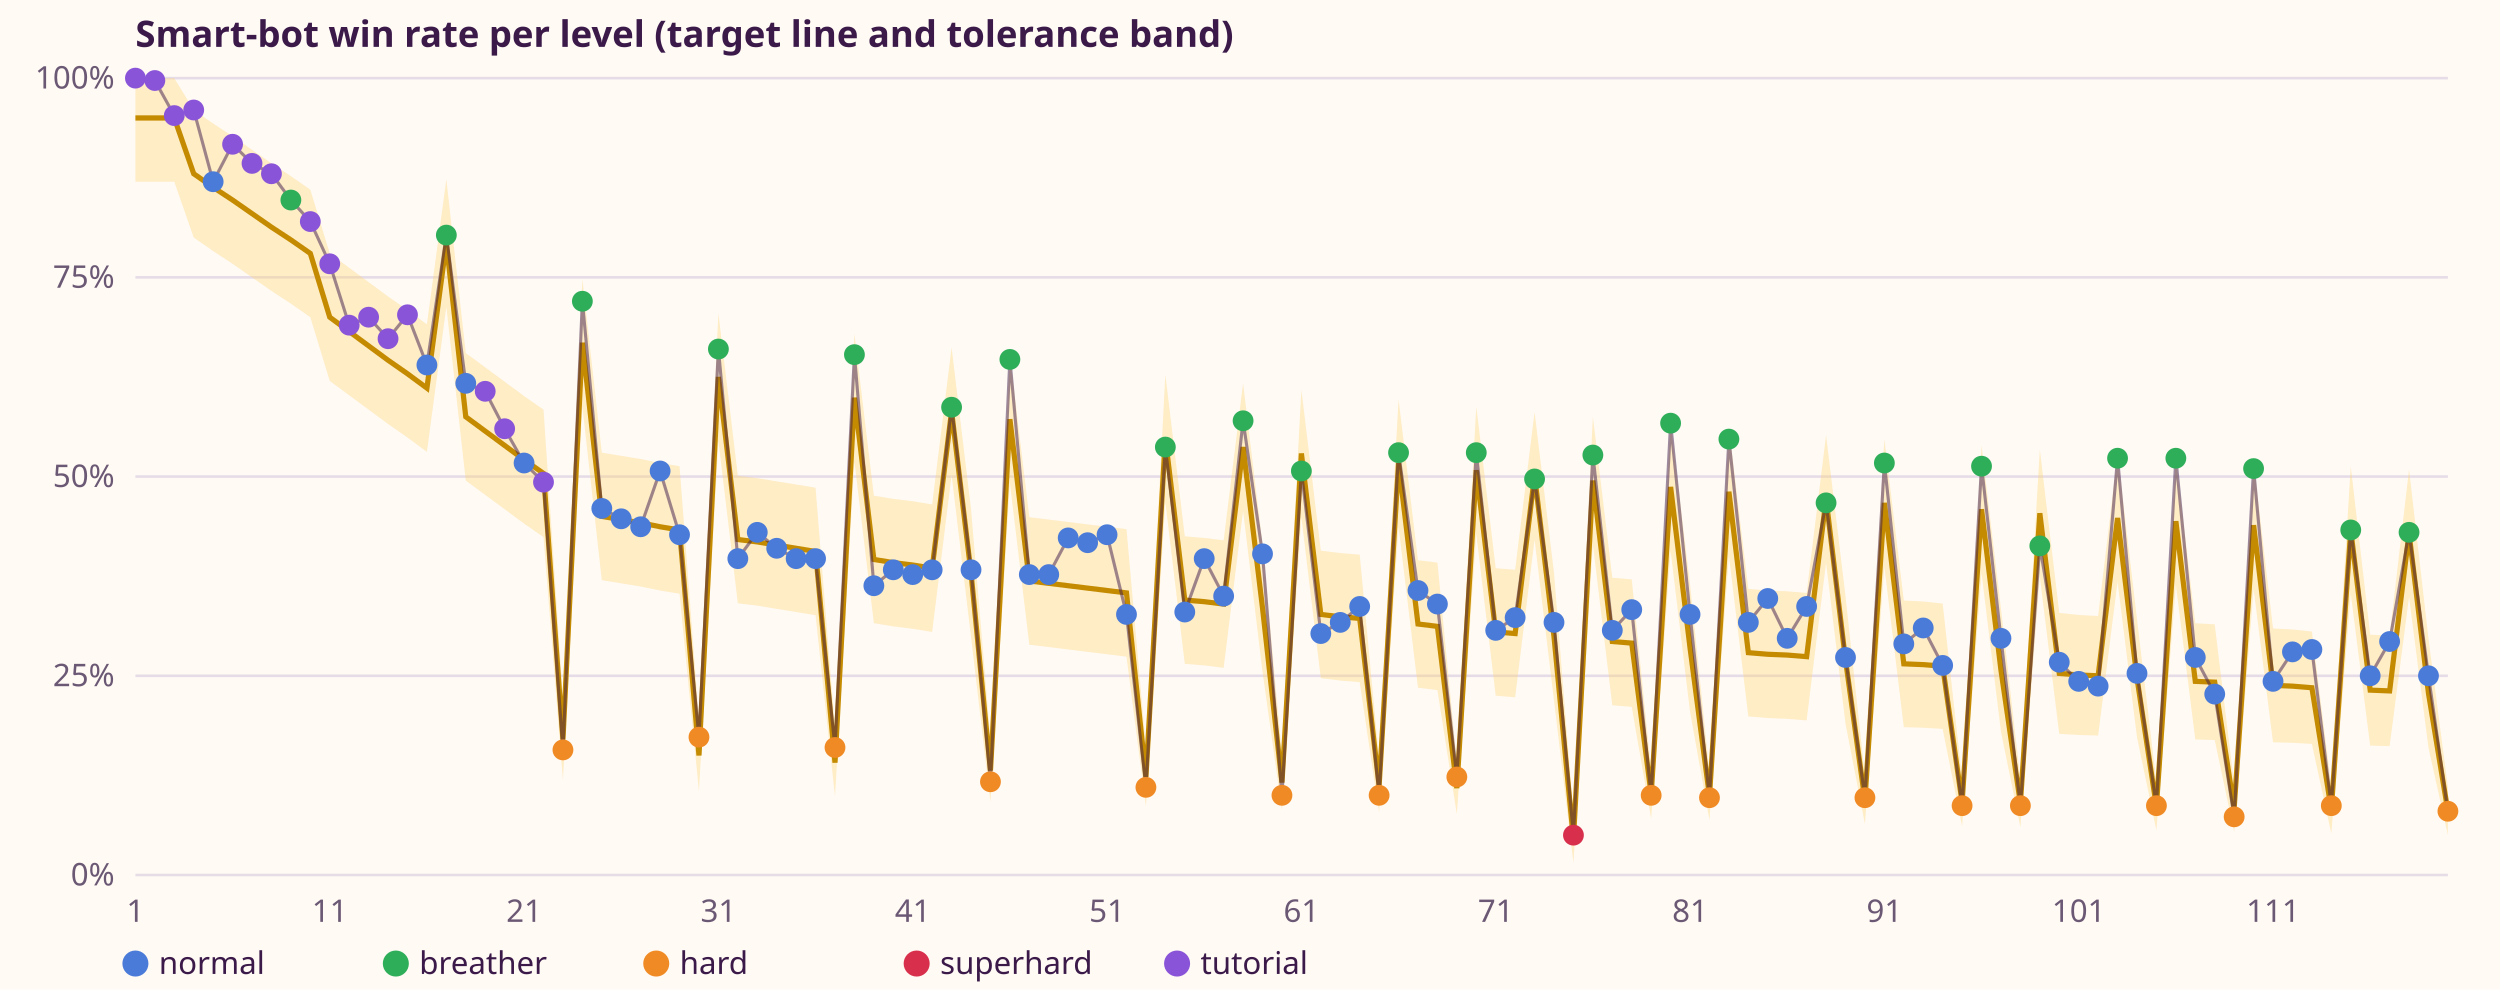
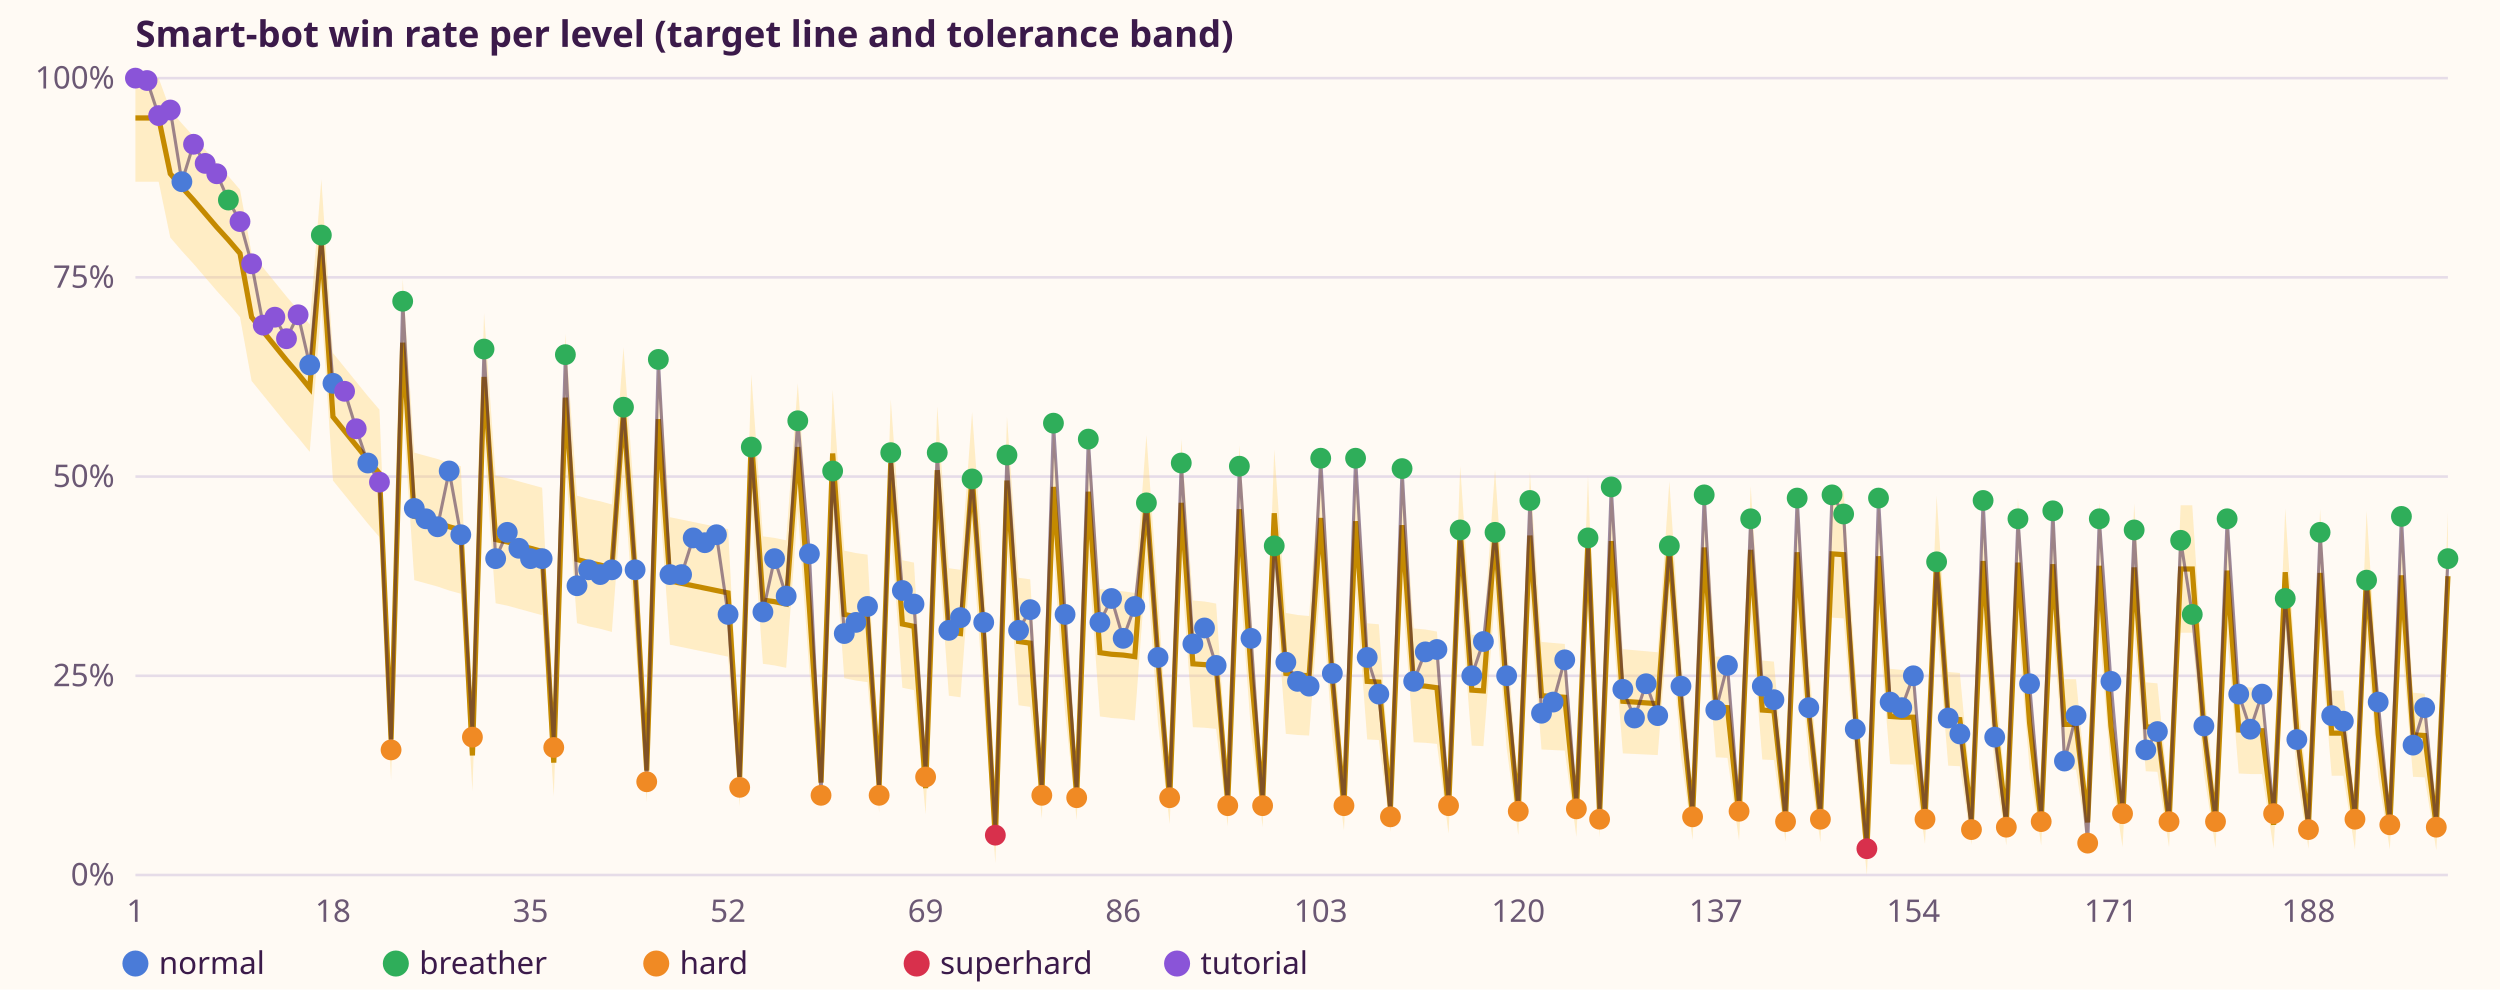
<svg xmlns="http://www.w3.org/2000/svg" width="960" height="380" viewBox="0 0 960 380" font-family="sans-serif" font-size="12">
  <rect width="960" height="380" fill="#fffaf4" />
  <text x="52" y="18" font-size="14" font-weight="bold" fill="#3b1a4a">Smart-bot win rate per level (target line and tolerance band)</text>
  <line x1="52" x2="940" y1="336" y2="336" stroke="#e6dce8" />
  <text x="44" y="340" text-anchor="end" fill="#6b5874">0%</text>
  <line x1="52" x2="940" y1="259.5" y2="259.5" stroke="#e6dce8" />
  <text x="44" y="263.5" text-anchor="end" fill="#6b5874">25%</text>
  <line x1="52" x2="940" y1="183" y2="183" stroke="#e6dce8" />
  <text x="44" y="187" text-anchor="end" fill="#6b5874">50%</text>
  <line x1="52" x2="940" y1="106.5" y2="106.5" stroke="#e6dce8" />
  <text x="44" y="110.5" text-anchor="end" fill="#6b5874">75%</text>
  <line x1="52" x2="940" y1="30" y2="30" stroke="#e6dce8" />
  <text x="44" y="34" text-anchor="end" fill="#6b5874">100%</text>
-   <polygon points="52,30 59.462,30 66.924,30 74.387,42.24 81.849,47.442 89.311,52.338 96.773,57.54 104.235,62.742 111.697,67.638 119.16,72.84 126.622,97.32 134.084,102.828 141.546,108.336 149.008,113.844 156.471,119.046 163.933,124.554 171.395,68.862 178.857,135.57 186.319,141.078 193.782,146.586 201.244,152.094 208.706,157.296 216.168,268.374 223.63,107.112 231.092,173.82 238.555,175.044 246.017,176.268 253.479,177.798 260.941,179.022 268.403,276.33 275.866,120.27 283.328,182.694 290.79,183.612 298.252,184.836 305.714,186.06 313.176,187.284 320.639,279.91 328.101,128.226 335.563,190.344 343.025,191.568 350.487,192.486 357.95,193.71 365.412,133.428 372.874,195.546 380.336,283.888 387.798,136.488 395.261,198.606 402.723,199.524 410.185,200.442 417.647,201.36 425.109,202.278 432.571,203.196 440.034,287.071 447.496,143.832 454.958,205.95 462.42,206.562 469.882,207.48 477.345,147.198 484.807,209.01 492.269,289.855 499.731,149.646 507.193,211.458 514.655,212.376 522.118,212.988 529.58,291.446 537.042,153.318 544.504,215.13 551.966,216.048 559.429,292.64 566.891,156.072 574.353,218.19 581.815,218.802 589.277,158.214 596.739,220.026 604.202,313.05 611.664,160.05 619.126,221.862 626.588,222.474 634.05,295.822 641.513,162.498 648.975,224.31 656.437,296.526 663.899,164.334 671.361,226.146 678.824,226.758 686.286,227.064 693.748,227.676 701.21,167.088 708.672,228.9 716.134,298.056 723.597,168.618 731.059,230.583 738.521,230.981 745.983,231.776 753.445,298.974 760.908,171.066 768.37,233.765 775.832,299.28 783.294,172.596 790.756,235.357 798.218,236.152 805.681,236.55 813.143,174.432 820.605,237.743 828.067,300.504 835.529,175.656 842.992,239.335 850.454,239.732 857.916,301.116 865.378,177.186 872.84,241.324 880.303,241.721 887.765,242.517 895.227,301.728 902.689,179.022 910.151,243.71 917.613,244.108 925.076,180.246 932.538,245.302 940,302.34 940,320.7 932.538,287.162 925.076,229.206 917.613,286.52 910.151,286.306 902.689,227.982 895.227,320.088 887.765,285.663 880.303,285.235 872.84,285.02 865.378,226.146 857.916,319.476 850.454,284.164 842.992,283.949 835.529,224.616 828.067,318.864 820.605,283.093 813.143,223.392 805.681,282.45 798.218,282.236 790.756,281.807 783.294,221.556 775.832,317.64 768.37,280.951 760.908,220.026 753.445,317.334 745.983,279.88 738.521,279.451 731.059,279.237 723.597,217.578 716.134,316.416 708.672,277.86 701.21,216.048 693.748,276.636 686.286,276.024 678.824,275.718 671.361,275.106 663.899,213.294 656.437,314.886 648.975,273.27 641.513,211.458 634.05,314.366 626.588,271.434 619.126,270.822 611.664,209.01 604.202,331.41 596.739,268.986 589.277,207.174 581.815,267.762 574.353,267.15 566.891,205.032 559.429,312.652 551.966,265.008 544.504,264.09 537.042,202.278 529.58,312.01 522.118,261.948 514.655,261.336 507.193,260.418 499.731,198.606 492.269,311.153 484.807,257.97 477.345,196.158 469.882,256.44 462.42,255.522 454.958,254.91 447.496,192.792 440.034,309.653 432.571,252.156 425.109,251.238 417.647,250.32 410.185,249.402 402.723,248.484 395.261,247.566 387.798,185.448 380.336,307.94 372.874,244.506 365.412,182.388 357.95,242.67 350.487,241.446 343.025,240.528 335.563,239.304 328.101,177.186 320.639,305.798 313.176,236.244 305.714,235.02 298.252,233.796 290.79,232.572 283.328,231.654 275.866,169.23 268.403,303.87 260.941,227.982 253.479,226.758 246.017,225.228 238.555,224.004 231.092,222.78 223.63,156.072 216.168,299.586 208.706,206.256 201.244,201.054 193.782,195.546 186.319,190.038 178.857,184.53 171.395,117.822 163.933,173.514 156.471,168.006 149.008,162.804 141.546,157.296 134.084,151.788 126.622,146.28 119.16,121.8 111.697,116.598 104.235,111.702 96.773,106.5 89.311,101.298 81.849,96.402 74.387,91.2 66.924,69.78 59.462,69.78 52,69.78" fill="#ffd36e" opacity="0.35" />
-   <polyline points="52,45.3 59.462,45.3 66.924,45.3 74.387,66.72 81.849,71.922 89.311,76.818 96.773,82.02 104.235,87.222 111.697,92.118 119.16,97.32 126.622,121.8 134.084,127.308 141.546,132.816 149.008,138.324 156.471,143.526 163.933,149.034 171.395,93.342 178.857,160.05 186.319,165.558 193.782,171.066 201.244,176.574 208.706,181.776 216.168,283.98 223.63,131.592 231.092,198.3 238.555,199.524 246.017,200.748 253.479,202.278 260.941,203.502 268.403,290.1 275.866,144.75 283.328,207.174 290.79,208.092 298.252,209.316 305.714,210.54 313.176,211.764 320.639,292.854 328.101,152.706 335.563,214.824 343.025,216.048 350.487,216.966 357.95,218.19 365.412,157.908 372.874,220.026 380.336,295.914 387.798,160.968 395.261,223.086 402.723,224.004 410.185,224.922 417.647,225.84 425.109,226.758 432.571,227.676 440.034,298.362 447.496,168.312 454.958,230.43 462.42,231.042 469.882,231.96 477.345,171.678 484.807,233.49 492.269,300.504 499.731,174.126 507.193,235.938 514.655,236.856 522.118,237.468 529.58,301.728 537.042,177.798 544.504,239.61 551.966,240.528 559.429,302.646 566.891,180.552 574.353,242.67 581.815,243.282 589.277,182.694 596.739,244.506 604.202,322.23 611.664,184.53 619.126,246.342 626.588,246.954 634.05,305.094 641.513,186.978 648.975,248.79 656.437,305.706 663.899,188.814 671.361,250.626 678.824,251.238 686.286,251.544 693.748,252.156 701.21,191.568 708.672,253.38 716.134,307.236 723.597,193.098 731.059,254.91 738.521,255.216 745.983,255.828 753.445,308.154 760.908,195.546 768.37,257.358 775.832,308.46 783.294,197.076 790.756,258.582 798.218,259.194 805.681,259.5 813.143,198.912 820.605,260.418 828.067,309.684 835.529,200.136 842.992,261.642 850.454,261.948 857.916,310.296 865.378,201.666 872.84,263.172 880.303,263.478 887.765,264.09 895.227,310.908 902.689,203.502 910.151,265.008 917.613,265.314 925.076,204.726 932.538,266.232 940,311.52" fill="none" stroke="#c48a00" stroke-width="2" />
-   <polyline points="52,30 59.462,30.918 66.924,44.382 74.387,42.24 81.849,69.78 89.311,55.398 96.773,62.742 104.235,66.72 111.697,76.818 119.16,85.08 126.622,101.298 134.084,124.86 141.546,121.8 149.008,130.062 156.471,120.882 163.933,140.16 171.395,90.282 178.857,147.198 186.319,150.258 193.782,164.64 201.244,177.798 208.706,185.142 216.168,287.958 223.63,115.68 231.092,195.24 238.555,199.218 246.017,202.278 253.479,180.858 260.941,205.338 268.403,283.062 275.866,134.04 283.328,214.518 290.79,204.42 298.252,210.54 305.714,214.518 313.176,214.518 320.639,287.04 328.101,136.182 335.563,224.922 343.025,218.802 350.487,220.638 357.95,218.802 365.412,156.378 372.874,218.802 380.336,300.198 387.798,138.018 395.261,220.638 402.723,220.638 410.185,206.562 417.647,208.398 425.109,205.338 432.571,235.938 440.034,302.34 447.496,171.678 454.958,235.02 462.42,214.518 469.882,228.9 477.345,161.58 484.807,212.682 492.269,305.4 499.731,180.858 507.193,243.282 514.655,238.998 522.118,232.878 529.58,305.4 537.042,173.82 544.504,226.758 551.966,231.96 559.429,298.362 566.891,173.82 574.353,242.058 581.815,237.162 589.277,183.918 596.739,238.998 604.202,320.7 611.664,174.738 619.126,242.058 626.588,234.102 634.05,305.4 641.513,162.498 648.975,235.938 656.437,306.318 663.899,168.618 671.361,238.998 678.824,229.818 686.286,245.118 693.748,232.878 701.21,193.098 708.672,252.462 716.134,306.318 723.597,177.798 731.059,247.26 738.521,241.14 745.983,255.522 753.445,309.378 760.908,179.022 768.37,245.118 775.832,309.378 783.294,209.622 790.756,254.298 798.218,261.642 805.681,263.478 813.143,175.962 820.605,258.582 828.067,309.378 835.529,175.962 842.992,252.462 850.454,266.538 857.916,313.662 865.378,179.94 872.84,261.642 880.303,250.32 887.765,249.402 895.227,309.378 902.689,203.502 910.151,259.5 917.613,246.342 925.076,204.42 932.538,259.5 940,311.52" fill="none" stroke="#3b1a4a" stroke-width="1.2" opacity="0.5" />
+   <polygon points="52,30 56.462,30 60.925,30 65.387,42.24 69.849,47.442 74.312,52.338 78.774,57.54 83.236,62.742 87.698,67.638 92.161,72.84 96.623,97.32 101.085,102.828 105.548,108.336 110.01,113.844 114.472,119.046 118.935,124.554 123.397,68.862 127.859,135.57 132.322,141.078 136.784,146.586 141.246,152.094 145.709,157.296 150.171,268.374 154.633,107.112 159.095,173.82 163.558,175.044 168.02,176.268 172.482,177.798 176.945,179.022 181.407,276.33 185.869,120.27 190.332,182.694 194.794,183.612 199.256,184.836 203.719,186.06 208.181,187.284 212.643,279.91 217.106,128.226 221.568,190.344 226.03,191.568 230.492,192.486 234.955,193.71 239.417,133.428 243.879,195.546 248.342,283.888 252.804,136.488 257.266,198.606 261.729,199.524 266.191,200.442 270.653,201.36 275.116,202.278 279.578,203.196 284.04,287.071 288.503,143.832 292.965,205.95 297.427,206.562 301.889,207.48 306.352,147.198 310.814,209.01 315.276,289.855 319.739,149.646 324.201,211.458 328.663,212.376 333.126,212.988 337.588,291.446 342.05,153.318 346.513,215.13 350.975,216.048 355.437,292.64 359.899,156.072 364.362,218.19 368.824,218.802 373.286,158.214 377.749,220.026 382.211,313.05 386.673,160.05 391.136,221.862 395.598,222.474 400.06,295.822 404.523,162.498 408.985,224.31 413.447,296.526 417.91,164.334 422.372,226.146 426.834,226.758 431.296,227.064 435.759,227.676 440.221,167.088 444.683,228.9 449.146,298.056 453.608,168.618 458.07,230.583 462.533,230.981 466.995,231.776 471.457,298.974 475.92,171.066 480.382,233.765 484.844,299.28 489.307,172.596 493.769,235.357 498.231,236.152 502.693,236.55 507.156,174.432 511.618,237.743 516.08,300.504 520.543,175.656 525.005,239.335 529.467,239.732 533.93,301.116 538.392,177.186 542.854,241.324 547.317,241.721 551.779,242.517 556.241,301.728 560.704,179.022 565.166,243.71 569.628,244.108 574.09,180.246 578.553,245.302 583.015,302.34 587.477,181.164 591.94,246.495 596.402,246.893 600.864,247.291 605.327,302.952 609.789,182.694 614.251,303.258 618.714,183.306 623.176,249.28 627.638,249.677 632.101,250.075 636.563,250.473 641.025,184.836 645.487,251.269 649.95,304.176 654.412,185.754 658.874,252.064 663.337,252.462 667.799,304.482 672.261,186.672 676.724,253.655 681.186,254.053 685.648,304.788 690.111,187.59 694.573,254.849 699.035,305.094 703.497,188.202 707.96,188.508 712.422,256.042 716.884,317.64 721.347,189.12 725.809,256.838 730.271,257.236 734.734,257.236 739.196,305.706 743.658,190.344 748.121,258.031 752.583,258.429 757.045,306.012 761.508,190.956 765.97,259.225 770.432,306.318 774.894,191.568 779.357,260.02 783.819,306.318 788.281,192.18 792.744,260.816 797.206,260.816 801.668,306.624 806.131,192.792 810.593,261.611 815.055,306.93 819.518,193.404 823.98,262.009 828.442,262.407 832.905,306.93 837.367,194.016 841.829,194.016 846.291,263.203 850.754,307.236 855.216,194.628 859.678,263.6 864.141,263.998 868.603,263.998 873.065,307.542 877.528,195.24 881.99,264.396 886.452,307.542 890.915,195.546 895.377,265.192 899.839,265.192 904.302,307.848 908.764,196.158 913.226,265.589 917.688,307.848 922.151,196.464 926.613,265.987 931.075,266.385 935.538,308.154 940,196.77 940,245.73 935.538,326.514 931.075,298.515 926.613,298.301 922.151,245.424 917.688,326.208 913.226,298.087 908.764,245.118 904.302,326.208 899.839,297.872 895.377,297.872 890.915,244.506 886.452,325.902 881.99,297.444 877.528,244.2 873.065,325.902 868.603,297.23 864.141,297.23 859.678,297.016 855.216,243.588 850.754,325.596 846.291,296.801 841.829,242.976 837.367,242.976 832.905,325.29 828.442,296.373 823.98,296.159 819.518,242.364 815.055,325.29 810.593,295.945 806.131,241.752 801.668,324.984 797.206,295.516 792.744,295.516 788.281,241.14 783.819,324.678 779.357,295.088 774.894,240.528 770.432,324.678 765.97,294.659 761.508,239.916 757.045,324.372 752.583,294.231 748.121,294.017 743.658,239.304 739.196,324.066 734.734,293.588 730.271,293.588 725.809,293.374 721.347,238.08 716.884,336 712.422,292.946 707.96,237.468 703.497,237.162 699.035,323.454 694.573,292.303 690.111,236.55 685.648,323.148 681.186,291.875 676.724,291.661 672.261,235.632 667.799,322.842 663.337,291.018 658.874,290.804 654.412,234.714 649.95,322.536 645.487,290.375 641.025,233.796 636.563,289.947 632.101,289.733 627.638,289.519 623.176,289.304 618.714,232.266 614.251,321.618 609.789,231.654 605.327,321.312 600.864,288.233 596.402,288.019 591.94,287.805 587.477,230.124 583.015,320.7 578.553,287.162 574.09,229.206 569.628,286.52 565.166,286.306 560.704,227.982 556.241,320.088 551.779,285.663 547.317,285.235 542.854,285.02 538.392,226.146 533.93,319.476 529.467,284.164 525.005,283.949 520.543,224.616 516.08,318.864 511.618,283.093 507.156,223.392 502.693,282.45 498.231,282.236 493.769,281.807 489.307,221.556 484.844,317.64 480.382,280.951 475.92,220.026 471.457,317.334 466.995,279.88 462.533,279.451 458.07,279.237 453.608,217.578 449.146,316.416 444.683,277.86 440.221,216.048 435.759,276.636 431.296,276.024 426.834,275.718 422.372,275.106 417.91,213.294 413.447,314.886 408.985,273.27 404.523,211.458 400.06,314.366 395.598,271.434 391.136,270.822 386.673,209.01 382.211,331.41 377.749,268.986 373.286,207.174 368.824,267.762 364.362,267.15 359.899,205.032 355.437,312.652 350.975,265.008 346.513,264.09 342.05,202.278 337.588,312.01 333.126,261.948 328.663,261.336 324.201,260.418 319.739,198.606 315.276,311.153 310.814,257.97 306.352,196.158 301.889,256.44 297.427,255.522 292.965,254.91 288.503,192.792 284.04,309.653 279.578,252.156 275.116,251.238 270.653,250.32 266.191,249.402 261.729,248.484 257.266,247.566 252.804,185.448 248.342,307.94 243.879,244.506 239.417,182.388 234.955,242.67 230.492,241.446 226.03,240.528 221.568,239.304 217.106,177.186 212.643,305.798 208.181,236.244 203.719,235.02 199.256,233.796 194.794,232.572 190.332,231.654 185.869,169.23 181.407,303.87 176.945,227.982 172.482,226.758 168.02,225.228 163.558,224.004 159.095,222.78 154.633,156.072 150.171,299.586 145.709,206.256 141.246,201.054 136.784,195.546 132.322,190.038 127.859,184.53 123.397,117.822 118.935,173.514 114.472,168.006 110.01,162.804 105.548,157.296 101.085,151.788 96.623,146.28 92.161,121.8 87.698,116.598 83.236,111.702 78.774,106.5 74.312,101.298 69.849,96.402 65.387,91.2 60.925,69.78 56.462,69.78 52,69.78" fill="#ffd36e" opacity="0.35" />
+   <polyline points="52,45.3 56.462,45.3 60.925,45.3 65.387,66.72 69.849,71.922 74.312,76.818 78.774,82.02 83.236,87.222 87.698,92.118 92.161,97.32 96.623,121.8 101.085,127.308 105.548,132.816 110.01,138.324 114.472,143.526 118.935,149.034 123.397,93.342 127.859,160.05 132.322,165.558 136.784,171.066 141.246,176.574 145.709,181.776 150.171,283.98 154.633,131.592 159.095,198.3 163.558,199.524 168.02,200.748 172.482,202.278 176.945,203.502 181.407,290.1 185.869,144.75 190.332,207.174 194.794,208.092 199.256,209.316 203.719,210.54 208.181,211.764 212.643,292.854 217.106,152.706 221.568,214.824 226.03,216.048 230.492,216.966 234.955,218.19 239.417,157.908 243.879,220.026 248.342,295.914 252.804,160.968 257.266,223.086 261.729,224.004 266.191,224.922 270.653,225.84 275.116,226.758 279.578,227.676 284.04,298.362 288.503,168.312 292.965,230.43 297.427,231.042 301.889,231.96 306.352,171.678 310.814,233.49 315.276,300.504 319.739,174.126 324.201,235.938 328.663,236.856 333.126,237.468 337.588,301.728 342.05,177.798 346.513,239.61 350.975,240.528 355.437,302.646 359.899,180.552 364.362,242.67 368.824,243.282 373.286,182.694 377.749,244.506 382.211,322.23 386.673,184.53 391.136,246.342 395.598,246.954 400.06,305.094 404.523,186.978 408.985,248.79 413.447,305.706 417.91,188.814 422.372,250.626 426.834,251.238 431.296,251.544 435.759,252.156 440.221,191.568 444.683,253.38 449.146,307.236 453.608,193.098 458.07,254.91 462.533,255.216 466.995,255.828 471.457,308.154 475.92,195.546 480.382,257.358 484.844,308.46 489.307,197.076 493.769,258.582 498.231,259.194 502.693,259.5 507.156,198.912 511.618,260.418 516.08,309.684 520.543,200.136 525.005,261.642 529.467,261.948 533.93,310.296 538.392,201.666 542.854,263.172 547.317,263.478 551.779,264.09 556.241,310.908 560.704,203.502 565.166,265.008 569.628,265.314 574.09,204.726 578.553,266.232 583.015,311.52 587.477,205.644 591.94,267.15 596.402,267.456 600.864,267.762 605.327,312.132 609.789,207.174 614.251,312.438 618.714,207.786 623.176,269.292 627.638,269.598 632.101,269.904 636.563,270.21 641.025,209.316 645.487,270.822 649.95,313.356 654.412,210.234 658.874,271.434 663.337,271.74 667.799,313.662 672.261,211.152 676.724,272.658 681.186,272.964 685.648,313.968 690.111,212.07 694.573,273.576 699.035,314.274 703.497,212.682 707.96,212.988 712.422,274.494 716.884,326.82 721.347,213.6 725.809,275.106 730.271,275.412 734.734,275.412 739.196,314.886 743.658,214.824 748.121,276.024 752.583,276.33 757.045,315.192 761.508,215.436 765.97,276.942 770.432,315.498 774.894,216.048 779.357,277.554 783.819,315.498 788.281,216.66 792.744,278.166 797.206,278.166 801.668,315.804 806.131,217.272 810.593,278.778 815.055,316.11 819.518,217.884 823.98,279.084 828.442,279.39 832.905,316.11 837.367,218.496 841.829,218.496 846.291,280.002 850.754,316.416 855.216,219.108 859.678,280.308 864.141,280.614 868.603,280.614 873.065,316.722 877.528,219.72 881.99,280.92 886.452,316.722 890.915,220.026 895.377,281.532 899.839,281.532 904.302,317.028 908.764,220.638 913.226,281.838 917.688,317.028 922.151,220.944 926.613,282.144 931.075,282.45 935.538,317.334 940,221.25" fill="none" stroke="#c48a00" stroke-width="2" />
+   <polyline points="52,30 56.462,30.918 60.925,44.382 65.387,42.24 69.849,69.78 74.312,55.398 78.774,62.742 83.236,66.72 87.698,76.818 92.161,85.08 96.623,101.298 101.085,124.86 105.548,121.8 110.01,130.062 114.472,120.882 118.935,140.16 123.397,90.282 127.859,147.198 132.322,150.258 136.784,164.64 141.246,177.798 145.709,185.142 150.171,287.958 154.633,115.68 159.095,195.24 163.558,199.218 168.02,202.278 172.482,180.858 176.945,205.338 181.407,283.062 185.869,134.04 190.332,214.518 194.794,204.42 199.256,210.54 203.719,214.518 208.181,214.518 212.643,287.04 217.106,136.182 221.568,224.922 226.03,218.802 230.492,220.638 234.955,218.802 239.417,156.378 243.879,218.802 248.342,300.198 252.804,138.018 257.266,220.638 261.729,220.638 266.191,206.562 270.653,208.398 275.116,205.338 279.578,235.938 284.04,302.34 288.503,171.678 292.965,235.02 297.427,214.518 301.889,228.9 306.352,161.58 310.814,212.682 315.276,305.4 319.739,180.858 324.201,243.282 328.663,238.998 333.126,232.878 337.588,305.4 342.05,173.82 346.513,226.758 350.975,231.96 355.437,298.362 359.899,173.82 364.362,242.058 368.824,237.162 373.286,183.918 377.749,238.998 382.211,320.7 386.673,174.738 391.136,242.058 395.598,234.102 400.06,305.4 404.523,162.498 408.985,235.938 413.447,306.318 417.91,168.618 422.372,238.998 426.834,229.818 431.296,245.118 435.759,232.878 440.221,193.098 444.683,252.462 449.146,306.318 453.608,177.798 458.07,247.26 462.533,241.14 466.995,255.522 471.457,309.378 475.92,179.022 480.382,245.118 484.844,309.378 489.307,209.622 493.769,254.298 498.231,261.642 502.693,263.478 507.156,175.962 511.618,258.582 516.08,309.378 520.543,175.962 525.005,252.462 529.467,266.538 533.93,313.662 538.392,179.94 542.854,261.642 547.317,250.32 551.779,249.402 556.241,309.378 560.704,203.502 565.166,259.5 569.628,246.342 574.09,204.42 578.553,259.5 583.015,311.52 587.477,192.18 591.94,273.882 596.402,269.598 600.864,253.38 605.327,310.602 609.789,206.562 614.251,314.58 618.714,186.978 623.176,264.702 627.638,275.718 632.101,262.56 636.563,274.8 641.025,209.622 645.487,263.478 649.95,313.662 654.412,190.038 658.874,272.658 663.337,255.522 667.799,311.52 672.261,199.218 676.724,263.478 681.186,268.68 685.648,315.498 690.111,191.262 694.573,271.74 699.035,314.58 703.497,190.038 707.96,197.382 712.422,280.002 716.884,325.902 721.347,191.262 725.809,269.598 730.271,271.74 734.734,259.5 739.196,314.58 743.658,215.742 748.121,275.718 752.583,281.838 757.045,318.558 761.508,192.18 765.97,283.062 770.432,317.64 774.894,199.218 779.357,262.56 783.819,315.498 788.281,196.158 792.744,292.242 797.206,274.8 801.668,323.76 806.131,199.218 810.593,261.642 815.055,312.438 819.518,203.502 823.98,287.958 828.442,280.92 832.905,315.498 837.367,207.48 841.829,235.938 846.291,278.778 850.754,315.498 855.216,199.218 859.678,266.538 864.141,280.002 868.603,266.538 873.065,312.438 877.528,229.818 881.99,283.98 886.452,318.558 890.915,204.42 895.377,274.8 899.839,276.942 904.302,314.58 908.764,222.78 913.226,269.598 917.688,316.722 922.151,198.3 926.613,286.122 931.075,271.74 935.538,317.64 940,214.518" fill="none" stroke="#3b1a4a" stroke-width="1.2" opacity="0.5" />
  <circle cx="52" cy="30" r="4" fill="#8a54d8" />
-   <circle cx="59.462" cy="30.918" r="4" fill="#8a54d8" />
-   <circle cx="66.924" cy="44.382" r="4" fill="#8a54d8" />
-   <circle cx="74.387" cy="42.24" r="4" fill="#8a54d8" />
-   <circle cx="81.849" cy="69.78" r="4" fill="#4a7bd8" />
-   <circle cx="89.311" cy="55.398" r="4" fill="#8a54d8" />
-   <circle cx="96.773" cy="62.742" r="4" fill="#8a54d8" />
-   <circle cx="104.235" cy="66.72" r="4" fill="#8a54d8" />
-   <circle cx="111.697" cy="76.818" r="4" fill="#2fae5a" />
-   <circle cx="119.16" cy="85.08" r="4" fill="#8a54d8" />
-   <circle cx="126.622" cy="101.298" r="4" fill="#8a54d8" />
-   <circle cx="134.084" cy="124.86" r="4" fill="#8a54d8" />
-   <circle cx="141.546" cy="121.8" r="4" fill="#8a54d8" />
-   <circle cx="149.008" cy="130.062" r="4" fill="#8a54d8" />
-   <circle cx="156.471" cy="120.882" r="4" fill="#8a54d8" />
-   <circle cx="163.933" cy="140.16" r="4" fill="#4a7bd8" />
-   <circle cx="171.395" cy="90.282" r="4" fill="#2fae5a" />
-   <circle cx="178.857" cy="147.198" r="4" fill="#4a7bd8" />
-   <circle cx="186.319" cy="150.258" r="4" fill="#8a54d8" />
-   <circle cx="193.782" cy="164.64" r="4" fill="#8a54d8" />
-   <circle cx="201.244" cy="177.798" r="4" fill="#4a7bd8" />
-   <circle cx="208.706" cy="185.142" r="4" fill="#8a54d8" />
-   <circle cx="216.168" cy="287.958" r="4" fill="#f08a24" />
-   <circle cx="223.63" cy="115.68" r="4" fill="#2fae5a" />
-   <circle cx="231.092" cy="195.24" r="4" fill="#4a7bd8" />
-   <circle cx="238.555" cy="199.218" r="4" fill="#4a7bd8" />
-   <circle cx="246.017" cy="202.278" r="4" fill="#4a7bd8" />
-   <circle cx="253.479" cy="180.858" r="4" fill="#4a7bd8" />
-   <circle cx="260.941" cy="205.338" r="4" fill="#4a7bd8" />
-   <circle cx="268.403" cy="283.062" r="4" fill="#f08a24" />
-   <circle cx="275.866" cy="134.04" r="4" fill="#2fae5a" />
-   <circle cx="283.328" cy="214.518" r="4" fill="#4a7bd8" />
-   <circle cx="290.79" cy="204.42" r="4" fill="#4a7bd8" />
-   <circle cx="298.252" cy="210.54" r="4" fill="#4a7bd8" />
-   <circle cx="305.714" cy="214.518" r="4" fill="#4a7bd8" />
-   <circle cx="313.176" cy="214.518" r="4" fill="#4a7bd8" />
-   <circle cx="320.639" cy="287.04" r="4" fill="#f08a24" />
-   <circle cx="328.101" cy="136.182" r="4" fill="#2fae5a" />
-   <circle cx="335.563" cy="224.922" r="4" fill="#4a7bd8" />
-   <circle cx="343.025" cy="218.802" r="4" fill="#4a7bd8" />
-   <circle cx="350.487" cy="220.638" r="4" fill="#4a7bd8" />
-   <circle cx="357.95" cy="218.802" r="4" fill="#4a7bd8" />
-   <circle cx="365.412" cy="156.378" r="4" fill="#2fae5a" />
-   <circle cx="372.874" cy="218.802" r="4" fill="#4a7bd8" />
-   <circle cx="380.336" cy="300.198" r="4" fill="#f08a24" />
-   <circle cx="387.798" cy="138.018" r="4" fill="#2fae5a" />
-   <circle cx="395.261" cy="220.638" r="4" fill="#4a7bd8" />
-   <circle cx="402.723" cy="220.638" r="4" fill="#4a7bd8" />
-   <circle cx="410.185" cy="206.562" r="4" fill="#4a7bd8" />
-   <circle cx="417.647" cy="208.398" r="4" fill="#4a7bd8" />
-   <circle cx="425.109" cy="205.338" r="4" fill="#4a7bd8" />
-   <circle cx="432.571" cy="235.938" r="4" fill="#4a7bd8" />
-   <circle cx="440.034" cy="302.34" r="4" fill="#f08a24" />
-   <circle cx="447.496" cy="171.678" r="4" fill="#2fae5a" />
-   <circle cx="454.958" cy="235.02" r="4" fill="#4a7bd8" />
-   <circle cx="462.42" cy="214.518" r="4" fill="#4a7bd8" />
-   <circle cx="469.882" cy="228.9" r="4" fill="#4a7bd8" />
-   <circle cx="477.345" cy="161.58" r="4" fill="#2fae5a" />
-   <circle cx="484.807" cy="212.682" r="4" fill="#4a7bd8" />
-   <circle cx="492.269" cy="305.4" r="4" fill="#f08a24" />
-   <circle cx="499.731" cy="180.858" r="4" fill="#2fae5a" />
-   <circle cx="507.193" cy="243.282" r="4" fill="#4a7bd8" />
-   <circle cx="514.655" cy="238.998" r="4" fill="#4a7bd8" />
-   <circle cx="522.118" cy="232.878" r="4" fill="#4a7bd8" />
-   <circle cx="529.58" cy="305.4" r="4" fill="#f08a24" />
-   <circle cx="537.042" cy="173.82" r="4" fill="#2fae5a" />
-   <circle cx="544.504" cy="226.758" r="4" fill="#4a7bd8" />
-   <circle cx="551.966" cy="231.96" r="4" fill="#4a7bd8" />
-   <circle cx="559.429" cy="298.362" r="4" fill="#f08a24" />
-   <circle cx="566.891" cy="173.82" r="4" fill="#2fae5a" />
-   <circle cx="574.353" cy="242.058" r="4" fill="#4a7bd8" />
-   <circle cx="581.815" cy="237.162" r="4" fill="#4a7bd8" />
-   <circle cx="589.277" cy="183.918" r="4" fill="#2fae5a" />
-   <circle cx="596.739" cy="238.998" r="4" fill="#4a7bd8" />
-   <circle cx="604.202" cy="320.7" r="4" fill="#d8304c" />
-   <circle cx="611.664" cy="174.738" r="4" fill="#2fae5a" />
-   <circle cx="619.126" cy="242.058" r="4" fill="#4a7bd8" />
-   <circle cx="626.588" cy="234.102" r="4" fill="#4a7bd8" />
-   <circle cx="634.05" cy="305.4" r="4" fill="#f08a24" />
-   <circle cx="641.513" cy="162.498" r="4" fill="#2fae5a" />
-   <circle cx="648.975" cy="235.938" r="4" fill="#4a7bd8" />
-   <circle cx="656.437" cy="306.318" r="4" fill="#f08a24" />
-   <circle cx="663.899" cy="168.618" r="4" fill="#2fae5a" />
-   <circle cx="671.361" cy="238.998" r="4" fill="#4a7bd8" />
-   <circle cx="678.824" cy="229.818" r="4" fill="#4a7bd8" />
-   <circle cx="686.286" cy="245.118" r="4" fill="#4a7bd8" />
-   <circle cx="693.748" cy="232.878" r="4" fill="#4a7bd8" />
-   <circle cx="701.21" cy="193.098" r="4" fill="#2fae5a" />
-   <circle cx="708.672" cy="252.462" r="4" fill="#4a7bd8" />
-   <circle cx="716.134" cy="306.318" r="4" fill="#f08a24" />
-   <circle cx="723.597" cy="177.798" r="4" fill="#2fae5a" />
-   <circle cx="731.059" cy="247.26" r="4" fill="#4a7bd8" />
-   <circle cx="738.521" cy="241.14" r="4" fill="#4a7bd8" />
-   <circle cx="745.983" cy="255.522" r="4" fill="#4a7bd8" />
-   <circle cx="753.445" cy="309.378" r="4" fill="#f08a24" />
-   <circle cx="760.908" cy="179.022" r="4" fill="#2fae5a" />
-   <circle cx="768.37" cy="245.118" r="4" fill="#4a7bd8" />
-   <circle cx="775.832" cy="309.378" r="4" fill="#f08a24" />
-   <circle cx="783.294" cy="209.622" r="4" fill="#2fae5a" />
-   <circle cx="790.756" cy="254.298" r="4" fill="#4a7bd8" />
-   <circle cx="798.218" cy="261.642" r="4" fill="#4a7bd8" />
-   <circle cx="805.681" cy="263.478" r="4" fill="#4a7bd8" />
-   <circle cx="813.143" cy="175.962" r="4" fill="#2fae5a" />
-   <circle cx="820.605" cy="258.582" r="4" fill="#4a7bd8" />
-   <circle cx="828.067" cy="309.378" r="4" fill="#f08a24" />
-   <circle cx="835.529" cy="175.962" r="4" fill="#2fae5a" />
-   <circle cx="842.992" cy="252.462" r="4" fill="#4a7bd8" />
-   <circle cx="850.454" cy="266.538" r="4" fill="#4a7bd8" />
-   <circle cx="857.916" cy="313.662" r="4" fill="#f08a24" />
-   <circle cx="865.378" cy="179.94" r="4" fill="#2fae5a" />
-   <circle cx="872.84" cy="261.642" r="4" fill="#4a7bd8" />
-   <circle cx="880.303" cy="250.32" r="4" fill="#4a7bd8" />
-   <circle cx="887.765" cy="249.402" r="4" fill="#4a7bd8" />
-   <circle cx="895.227" cy="309.378" r="4" fill="#f08a24" />
-   <circle cx="902.689" cy="203.502" r="4" fill="#2fae5a" />
-   <circle cx="910.151" cy="259.5" r="4" fill="#4a7bd8" />
-   <circle cx="917.613" cy="246.342" r="4" fill="#4a7bd8" />
-   <circle cx="925.076" cy="204.42" r="4" fill="#2fae5a" />
-   <circle cx="932.538" cy="259.5" r="4" fill="#4a7bd8" />
-   <circle cx="940" cy="311.52" r="4" fill="#f08a24" />
+   <circle cx="56.462" cy="30.918" r="4" fill="#8a54d8" />
+   <circle cx="60.925" cy="44.382" r="4" fill="#8a54d8" />
+   <circle cx="65.387" cy="42.24" r="4" fill="#8a54d8" />
+   <circle cx="69.849" cy="69.78" r="4" fill="#4a7bd8" />
+   <circle cx="74.312" cy="55.398" r="4" fill="#8a54d8" />
+   <circle cx="78.774" cy="62.742" r="4" fill="#8a54d8" />
+   <circle cx="83.236" cy="66.72" r="4" fill="#8a54d8" />
+   <circle cx="87.698" cy="76.818" r="4" fill="#2fae5a" />
+   <circle cx="92.161" cy="85.08" r="4" fill="#8a54d8" />
+   <circle cx="96.623" cy="101.298" r="4" fill="#8a54d8" />
+   <circle cx="101.085" cy="124.86" r="4" fill="#8a54d8" />
+   <circle cx="105.548" cy="121.8" r="4" fill="#8a54d8" />
+   <circle cx="110.01" cy="130.062" r="4" fill="#8a54d8" />
+   <circle cx="114.472" cy="120.882" r="4" fill="#8a54d8" />
+   <circle cx="118.935" cy="140.16" r="4" fill="#4a7bd8" />
+   <circle cx="123.397" cy="90.282" r="4" fill="#2fae5a" />
+   <circle cx="127.859" cy="147.198" r="4" fill="#4a7bd8" />
+   <circle cx="132.322" cy="150.258" r="4" fill="#8a54d8" />
+   <circle cx="136.784" cy="164.64" r="4" fill="#8a54d8" />
+   <circle cx="141.246" cy="177.798" r="4" fill="#4a7bd8" />
+   <circle cx="145.709" cy="185.142" r="4" fill="#8a54d8" />
+   <circle cx="150.171" cy="287.958" r="4" fill="#f08a24" />
+   <circle cx="154.633" cy="115.68" r="4" fill="#2fae5a" />
+   <circle cx="159.095" cy="195.24" r="4" fill="#4a7bd8" />
+   <circle cx="163.558" cy="199.218" r="4" fill="#4a7bd8" />
+   <circle cx="168.02" cy="202.278" r="4" fill="#4a7bd8" />
+   <circle cx="172.482" cy="180.858" r="4" fill="#4a7bd8" />
+   <circle cx="176.945" cy="205.338" r="4" fill="#4a7bd8" />
+   <circle cx="181.407" cy="283.062" r="4" fill="#f08a24" />
+   <circle cx="185.869" cy="134.04" r="4" fill="#2fae5a" />
+   <circle cx="190.332" cy="214.518" r="4" fill="#4a7bd8" />
+   <circle cx="194.794" cy="204.42" r="4" fill="#4a7bd8" />
+   <circle cx="199.256" cy="210.54" r="4" fill="#4a7bd8" />
+   <circle cx="203.719" cy="214.518" r="4" fill="#4a7bd8" />
+   <circle cx="208.181" cy="214.518" r="4" fill="#4a7bd8" />
+   <circle cx="212.643" cy="287.04" r="4" fill="#f08a24" />
+   <circle cx="217.106" cy="136.182" r="4" fill="#2fae5a" />
+   <circle cx="221.568" cy="224.922" r="4" fill="#4a7bd8" />
+   <circle cx="226.03" cy="218.802" r="4" fill="#4a7bd8" />
+   <circle cx="230.492" cy="220.638" r="4" fill="#4a7bd8" />
+   <circle cx="234.955" cy="218.802" r="4" fill="#4a7bd8" />
+   <circle cx="239.417" cy="156.378" r="4" fill="#2fae5a" />
+   <circle cx="243.879" cy="218.802" r="4" fill="#4a7bd8" />
+   <circle cx="248.342" cy="300.198" r="4" fill="#f08a24" />
+   <circle cx="252.804" cy="138.018" r="4" fill="#2fae5a" />
+   <circle cx="257.266" cy="220.638" r="4" fill="#4a7bd8" />
+   <circle cx="261.729" cy="220.638" r="4" fill="#4a7bd8" />
+   <circle cx="266.191" cy="206.562" r="4" fill="#4a7bd8" />
+   <circle cx="270.653" cy="208.398" r="4" fill="#4a7bd8" />
+   <circle cx="275.116" cy="205.338" r="4" fill="#4a7bd8" />
+   <circle cx="279.578" cy="235.938" r="4" fill="#4a7bd8" />
+   <circle cx="284.04" cy="302.34" r="4" fill="#f08a24" />
+   <circle cx="288.503" cy="171.678" r="4" fill="#2fae5a" />
+   <circle cx="292.965" cy="235.02" r="4" fill="#4a7bd8" />
+   <circle cx="297.427" cy="214.518" r="4" fill="#4a7bd8" />
+   <circle cx="301.889" cy="228.9" r="4" fill="#4a7bd8" />
+   <circle cx="306.352" cy="161.58" r="4" fill="#2fae5a" />
+   <circle cx="310.814" cy="212.682" r="4" fill="#4a7bd8" />
+   <circle cx="315.276" cy="305.4" r="4" fill="#f08a24" />
+   <circle cx="319.739" cy="180.858" r="4" fill="#2fae5a" />
+   <circle cx="324.201" cy="243.282" r="4" fill="#4a7bd8" />
+   <circle cx="328.663" cy="238.998" r="4" fill="#4a7bd8" />
+   <circle cx="333.126" cy="232.878" r="4" fill="#4a7bd8" />
+   <circle cx="337.588" cy="305.4" r="4" fill="#f08a24" />
+   <circle cx="342.05" cy="173.82" r="4" fill="#2fae5a" />
+   <circle cx="346.513" cy="226.758" r="4" fill="#4a7bd8" />
+   <circle cx="350.975" cy="231.96" r="4" fill="#4a7bd8" />
+   <circle cx="355.437" cy="298.362" r="4" fill="#f08a24" />
+   <circle cx="359.899" cy="173.82" r="4" fill="#2fae5a" />
+   <circle cx="364.362" cy="242.058" r="4" fill="#4a7bd8" />
+   <circle cx="368.824" cy="237.162" r="4" fill="#4a7bd8" />
+   <circle cx="373.286" cy="183.918" r="4" fill="#2fae5a" />
+   <circle cx="377.749" cy="238.998" r="4" fill="#4a7bd8" />
+   <circle cx="382.211" cy="320.7" r="4" fill="#d8304c" />
+   <circle cx="386.673" cy="174.738" r="4" fill="#2fae5a" />
+   <circle cx="391.136" cy="242.058" r="4" fill="#4a7bd8" />
+   <circle cx="395.598" cy="234.102" r="4" fill="#4a7bd8" />
+   <circle cx="400.06" cy="305.4" r="4" fill="#f08a24" />
+   <circle cx="404.523" cy="162.498" r="4" fill="#2fae5a" />
+   <circle cx="408.985" cy="235.938" r="4" fill="#4a7bd8" />
+   <circle cx="413.447" cy="306.318" r="4" fill="#f08a24" />
+   <circle cx="417.91" cy="168.618" r="4" fill="#2fae5a" />
+   <circle cx="422.372" cy="238.998" r="4" fill="#4a7bd8" />
+   <circle cx="426.834" cy="229.818" r="4" fill="#4a7bd8" />
+   <circle cx="431.296" cy="245.118" r="4" fill="#4a7bd8" />
+   <circle cx="435.759" cy="232.878" r="4" fill="#4a7bd8" />
+   <circle cx="440.221" cy="193.098" r="4" fill="#2fae5a" />
+   <circle cx="444.683" cy="252.462" r="4" fill="#4a7bd8" />
+   <circle cx="449.146" cy="306.318" r="4" fill="#f08a24" />
+   <circle cx="453.608" cy="177.798" r="4" fill="#2fae5a" />
+   <circle cx="458.07" cy="247.26" r="4" fill="#4a7bd8" />
+   <circle cx="462.533" cy="241.14" r="4" fill="#4a7bd8" />
+   <circle cx="466.995" cy="255.522" r="4" fill="#4a7bd8" />
+   <circle cx="471.457" cy="309.378" r="4" fill="#f08a24" />
+   <circle cx="475.92" cy="179.022" r="4" fill="#2fae5a" />
+   <circle cx="480.382" cy="245.118" r="4" fill="#4a7bd8" />
+   <circle cx="484.844" cy="309.378" r="4" fill="#f08a24" />
+   <circle cx="489.307" cy="209.622" r="4" fill="#2fae5a" />
+   <circle cx="493.769" cy="254.298" r="4" fill="#4a7bd8" />
+   <circle cx="498.231" cy="261.642" r="4" fill="#4a7bd8" />
+   <circle cx="502.693" cy="263.478" r="4" fill="#4a7bd8" />
+   <circle cx="507.156" cy="175.962" r="4" fill="#2fae5a" />
+   <circle cx="511.618" cy="258.582" r="4" fill="#4a7bd8" />
+   <circle cx="516.08" cy="309.378" r="4" fill="#f08a24" />
+   <circle cx="520.543" cy="175.962" r="4" fill="#2fae5a" />
+   <circle cx="525.005" cy="252.462" r="4" fill="#4a7bd8" />
+   <circle cx="529.467" cy="266.538" r="4" fill="#4a7bd8" />
+   <circle cx="533.93" cy="313.662" r="4" fill="#f08a24" />
+   <circle cx="538.392" cy="179.94" r="4" fill="#2fae5a" />
+   <circle cx="542.854" cy="261.642" r="4" fill="#4a7bd8" />
+   <circle cx="547.317" cy="250.32" r="4" fill="#4a7bd8" />
+   <circle cx="551.779" cy="249.402" r="4" fill="#4a7bd8" />
+   <circle cx="556.241" cy="309.378" r="4" fill="#f08a24" />
+   <circle cx="560.704" cy="203.502" r="4" fill="#2fae5a" />
+   <circle cx="565.166" cy="259.5" r="4" fill="#4a7bd8" />
+   <circle cx="569.628" cy="246.342" r="4" fill="#4a7bd8" />
+   <circle cx="574.09" cy="204.42" r="4" fill="#2fae5a" />
+   <circle cx="578.553" cy="259.5" r="4" fill="#4a7bd8" />
+   <circle cx="583.015" cy="311.52" r="4" fill="#f08a24" />
+   <circle cx="587.477" cy="192.18" r="4" fill="#2fae5a" />
+   <circle cx="591.94" cy="273.882" r="4" fill="#4a7bd8" />
+   <circle cx="596.402" cy="269.598" r="4" fill="#4a7bd8" />
+   <circle cx="600.864" cy="253.38" r="4" fill="#4a7bd8" />
+   <circle cx="605.327" cy="310.602" r="4" fill="#f08a24" />
+   <circle cx="609.789" cy="206.562" r="4" fill="#2fae5a" />
+   <circle cx="614.251" cy="314.58" r="4" fill="#f08a24" />
+   <circle cx="618.714" cy="186.978" r="4" fill="#2fae5a" />
+   <circle cx="623.176" cy="264.702" r="4" fill="#4a7bd8" />
+   <circle cx="627.638" cy="275.718" r="4" fill="#4a7bd8" />
+   <circle cx="632.101" cy="262.56" r="4" fill="#4a7bd8" />
+   <circle cx="636.563" cy="274.8" r="4" fill="#4a7bd8" />
+   <circle cx="641.025" cy="209.622" r="4" fill="#2fae5a" />
+   <circle cx="645.487" cy="263.478" r="4" fill="#4a7bd8" />
+   <circle cx="649.95" cy="313.662" r="4" fill="#f08a24" />
+   <circle cx="654.412" cy="190.038" r="4" fill="#2fae5a" />
+   <circle cx="658.874" cy="272.658" r="4" fill="#4a7bd8" />
+   <circle cx="663.337" cy="255.522" r="4" fill="#4a7bd8" />
+   <circle cx="667.799" cy="311.52" r="4" fill="#f08a24" />
+   <circle cx="672.261" cy="199.218" r="4" fill="#2fae5a" />
+   <circle cx="676.724" cy="263.478" r="4" fill="#4a7bd8" />
+   <circle cx="681.186" cy="268.68" r="4" fill="#4a7bd8" />
+   <circle cx="685.648" cy="315.498" r="4" fill="#f08a24" />
+   <circle cx="690.111" cy="191.262" r="4" fill="#2fae5a" />
+   <circle cx="694.573" cy="271.74" r="4" fill="#4a7bd8" />
+   <circle cx="699.035" cy="314.58" r="4" fill="#f08a24" />
+   <circle cx="703.497" cy="190.038" r="4" fill="#2fae5a" />
+   <circle cx="707.96" cy="197.382" r="4" fill="#2fae5a" />
+   <circle cx="712.422" cy="280.002" r="4" fill="#4a7bd8" />
+   <circle cx="716.884" cy="325.902" r="4" fill="#d8304c" />
+   <circle cx="721.347" cy="191.262" r="4" fill="#2fae5a" />
+   <circle cx="725.809" cy="269.598" r="4" fill="#4a7bd8" />
+   <circle cx="730.271" cy="271.74" r="4" fill="#4a7bd8" />
+   <circle cx="734.734" cy="259.5" r="4" fill="#4a7bd8" />
+   <circle cx="739.196" cy="314.58" r="4" fill="#f08a24" />
+   <circle cx="743.658" cy="215.742" r="4" fill="#2fae5a" />
+   <circle cx="748.121" cy="275.718" r="4" fill="#4a7bd8" />
+   <circle cx="752.583" cy="281.838" r="4" fill="#4a7bd8" />
+   <circle cx="757.045" cy="318.558" r="4" fill="#f08a24" />
+   <circle cx="761.508" cy="192.18" r="4" fill="#2fae5a" />
+   <circle cx="765.97" cy="283.062" r="4" fill="#4a7bd8" />
+   <circle cx="770.432" cy="317.64" r="4" fill="#f08a24" />
+   <circle cx="774.894" cy="199.218" r="4" fill="#2fae5a" />
+   <circle cx="779.357" cy="262.56" r="4" fill="#4a7bd8" />
+   <circle cx="783.819" cy="315.498" r="4" fill="#f08a24" />
+   <circle cx="788.281" cy="196.158" r="4" fill="#2fae5a" />
+   <circle cx="792.744" cy="292.242" r="4" fill="#4a7bd8" />
+   <circle cx="797.206" cy="274.8" r="4" fill="#4a7bd8" />
+   <circle cx="801.668" cy="323.76" r="4" fill="#f08a24" />
+   <circle cx="806.131" cy="199.218" r="4" fill="#2fae5a" />
+   <circle cx="810.593" cy="261.642" r="4" fill="#4a7bd8" />
+   <circle cx="815.055" cy="312.438" r="4" fill="#f08a24" />
+   <circle cx="819.518" cy="203.502" r="4" fill="#2fae5a" />
+   <circle cx="823.98" cy="287.958" r="4" fill="#4a7bd8" />
+   <circle cx="828.442" cy="280.92" r="4" fill="#4a7bd8" />
+   <circle cx="832.905" cy="315.498" r="4" fill="#f08a24" />
+   <circle cx="837.367" cy="207.48" r="4" fill="#2fae5a" />
+   <circle cx="841.829" cy="235.938" r="4" fill="#2fae5a" />
+   <circle cx="846.291" cy="278.778" r="4" fill="#4a7bd8" />
+   <circle cx="850.754" cy="315.498" r="4" fill="#f08a24" />
+   <circle cx="855.216" cy="199.218" r="4" fill="#2fae5a" />
+   <circle cx="859.678" cy="266.538" r="4" fill="#4a7bd8" />
+   <circle cx="864.141" cy="280.002" r="4" fill="#4a7bd8" />
+   <circle cx="868.603" cy="266.538" r="4" fill="#4a7bd8" />
+   <circle cx="873.065" cy="312.438" r="4" fill="#f08a24" />
+   <circle cx="877.528" cy="229.818" r="4" fill="#2fae5a" />
+   <circle cx="881.99" cy="283.98" r="4" fill="#4a7bd8" />
+   <circle cx="886.452" cy="318.558" r="4" fill="#f08a24" />
+   <circle cx="890.915" cy="204.42" r="4" fill="#2fae5a" />
+   <circle cx="895.377" cy="274.8" r="4" fill="#4a7bd8" />
+   <circle cx="899.839" cy="276.942" r="4" fill="#4a7bd8" />
+   <circle cx="904.302" cy="314.58" r="4" fill="#f08a24" />
+   <circle cx="908.764" cy="222.78" r="4" fill="#2fae5a" />
+   <circle cx="913.226" cy="269.598" r="4" fill="#4a7bd8" />
+   <circle cx="917.688" cy="316.722" r="4" fill="#f08a24" />
+   <circle cx="922.151" cy="198.3" r="4" fill="#2fae5a" />
+   <circle cx="926.613" cy="286.122" r="4" fill="#4a7bd8" />
+   <circle cx="931.075" cy="271.74" r="4" fill="#4a7bd8" />
+   <circle cx="935.538" cy="317.64" r="4" fill="#f08a24" />
+   <circle cx="940" cy="214.518" r="4" fill="#2fae5a" />
  <text x="52" y="354" text-anchor="middle" fill="#6b5874">1</text>
-   <text x="126.622" y="354" text-anchor="middle" fill="#6b5874">11</text>
-   <text x="201.244" y="354" text-anchor="middle" fill="#6b5874">21</text>
-   <text x="275.866" y="354" text-anchor="middle" fill="#6b5874">31</text>
-   <text x="350.487" y="354" text-anchor="middle" fill="#6b5874">41</text>
-   <text x="425.109" y="354" text-anchor="middle" fill="#6b5874">51</text>
-   <text x="499.731" y="354" text-anchor="middle" fill="#6b5874">61</text>
-   <text x="574.353" y="354" text-anchor="middle" fill="#6b5874">71</text>
-   <text x="648.975" y="354" text-anchor="middle" fill="#6b5874">81</text>
-   <text x="723.597" y="354" text-anchor="middle" fill="#6b5874">91</text>
-   <text x="798.218" y="354" text-anchor="middle" fill="#6b5874">101</text>
-   <text x="872.84" y="354" text-anchor="middle" fill="#6b5874">111</text>
+   <text x="127.859" y="354" text-anchor="middle" fill="#6b5874">18</text>
+   <text x="203.719" y="354" text-anchor="middle" fill="#6b5874">35</text>
+   <text x="279.578" y="354" text-anchor="middle" fill="#6b5874">52</text>
+   <text x="355.437" y="354" text-anchor="middle" fill="#6b5874">69</text>
+   <text x="431.296" y="354" text-anchor="middle" fill="#6b5874">86</text>
+   <text x="507.156" y="354" text-anchor="middle" fill="#6b5874">103</text>
+   <text x="583.015" y="354" text-anchor="middle" fill="#6b5874">120</text>
+   <text x="658.874" y="354" text-anchor="middle" fill="#6b5874">137</text>
+   <text x="734.734" y="354" text-anchor="middle" fill="#6b5874">154</text>
+   <text x="810.593" y="354" text-anchor="middle" fill="#6b5874">171</text>
+   <text x="886.452" y="354" text-anchor="middle" fill="#6b5874">188</text>
  <circle cx="52" cy="370" r="5" fill="#4a7bd8" />
  <text x="61" y="374" fill="#3b1a4a">normal</text>
  <circle cx="152" cy="370" r="5" fill="#2fae5a" />
  <text x="161" y="374" fill="#3b1a4a">breather</text>
  <circle cx="252" cy="370" r="5" fill="#f08a24" />
  <text x="261" y="374" fill="#3b1a4a">hard</text>
  <circle cx="352" cy="370" r="5" fill="#d8304c" />
  <text x="361" y="374" fill="#3b1a4a">superhard</text>
  <circle cx="452" cy="370" r="5" fill="#8a54d8" />
  <text x="461" y="374" fill="#3b1a4a">tutorial</text>
</svg>
